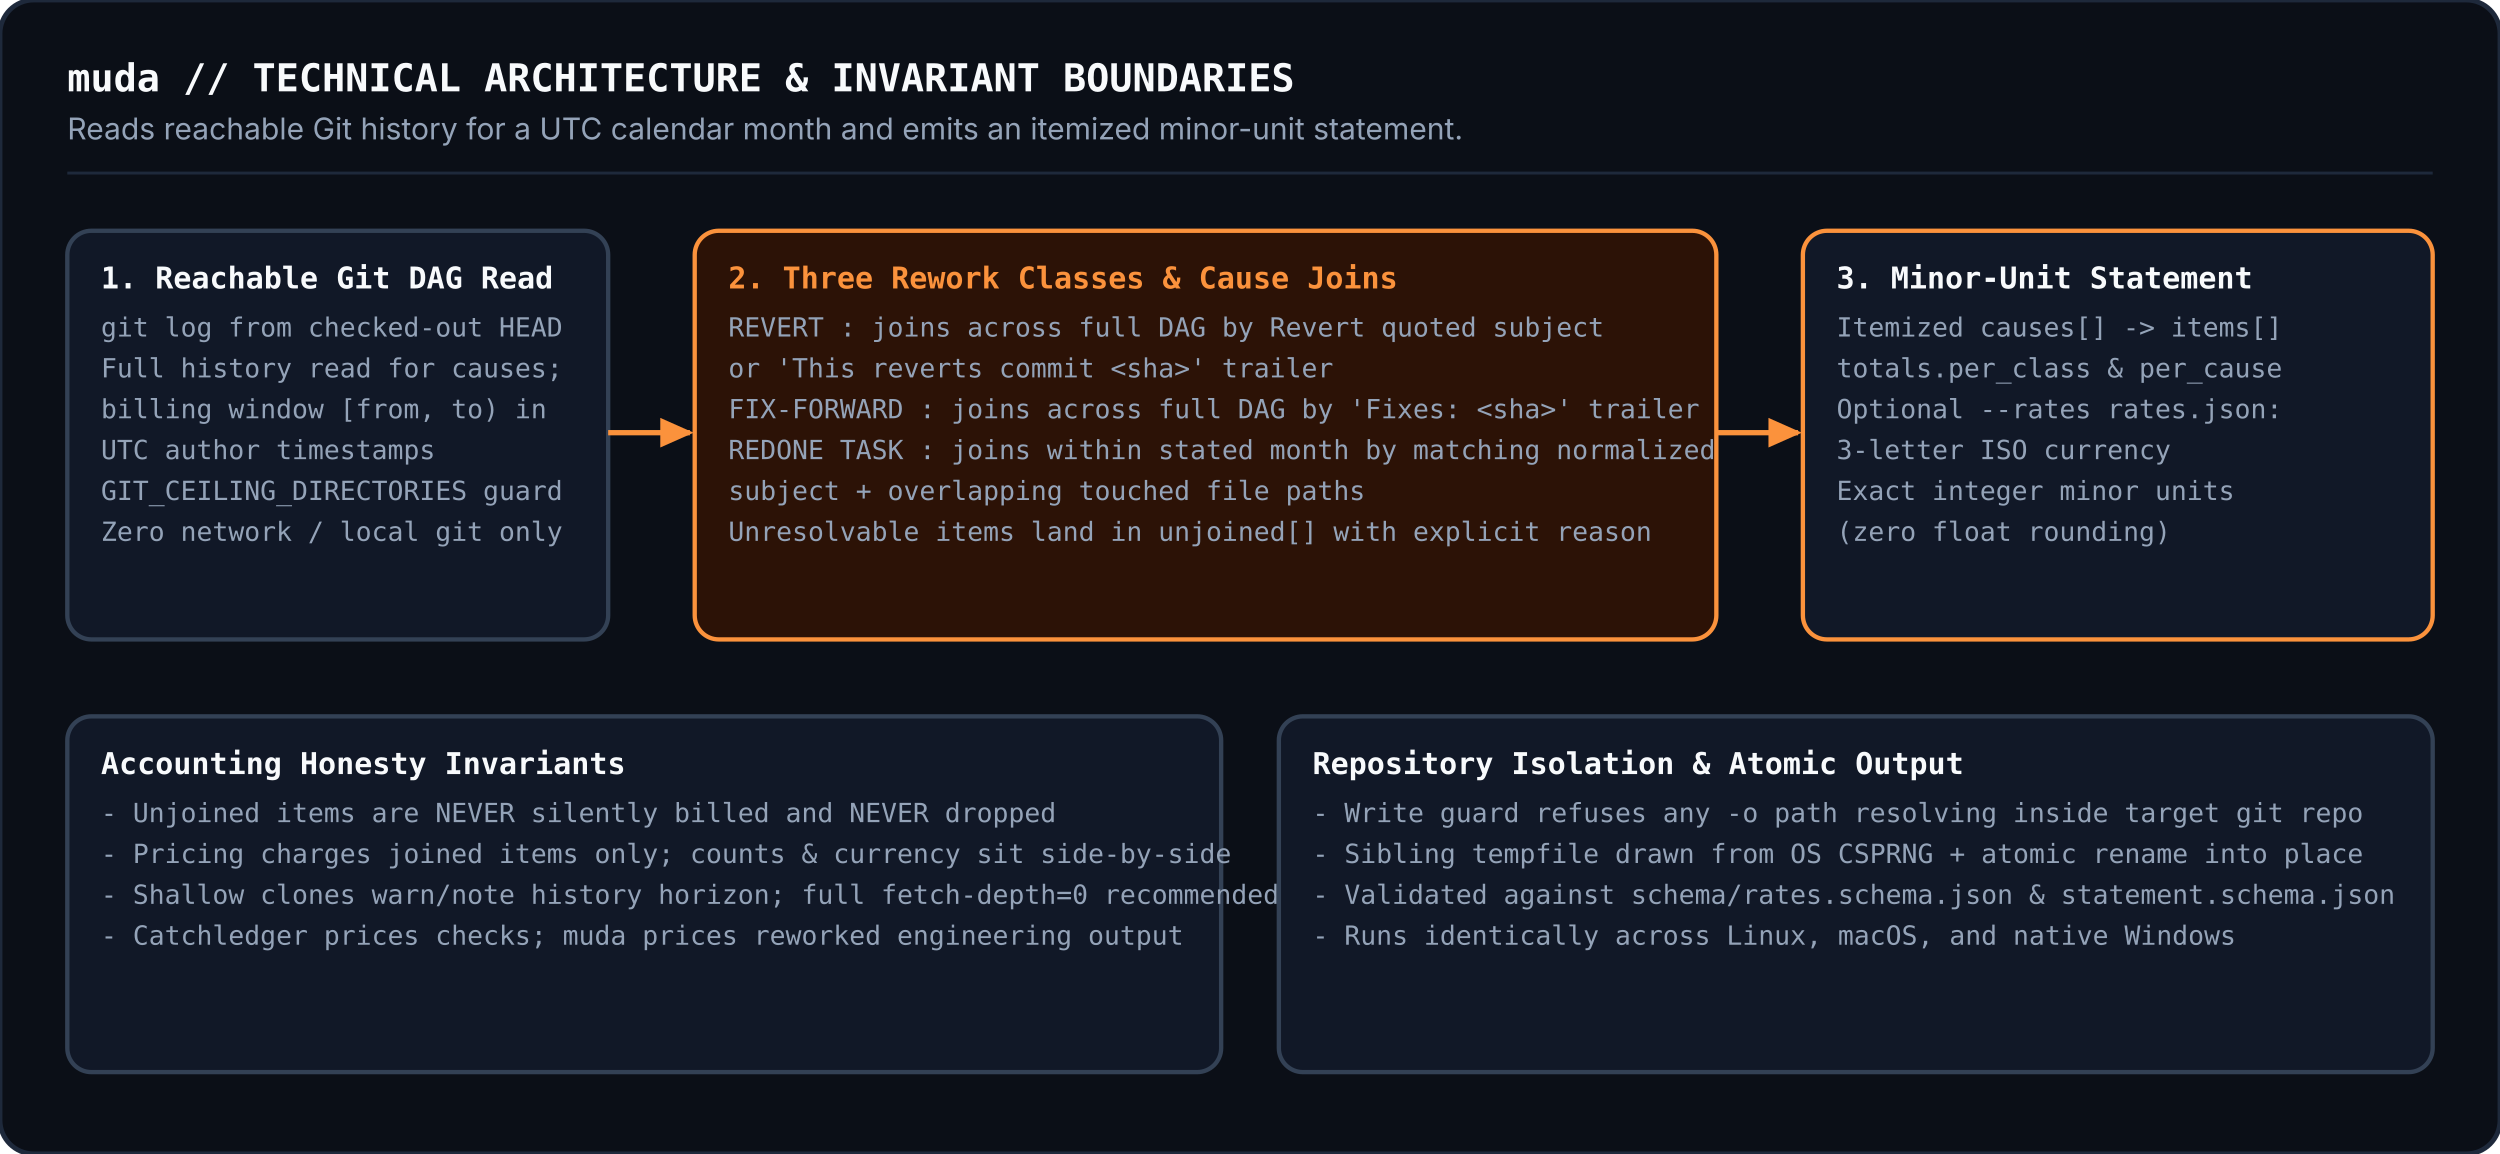
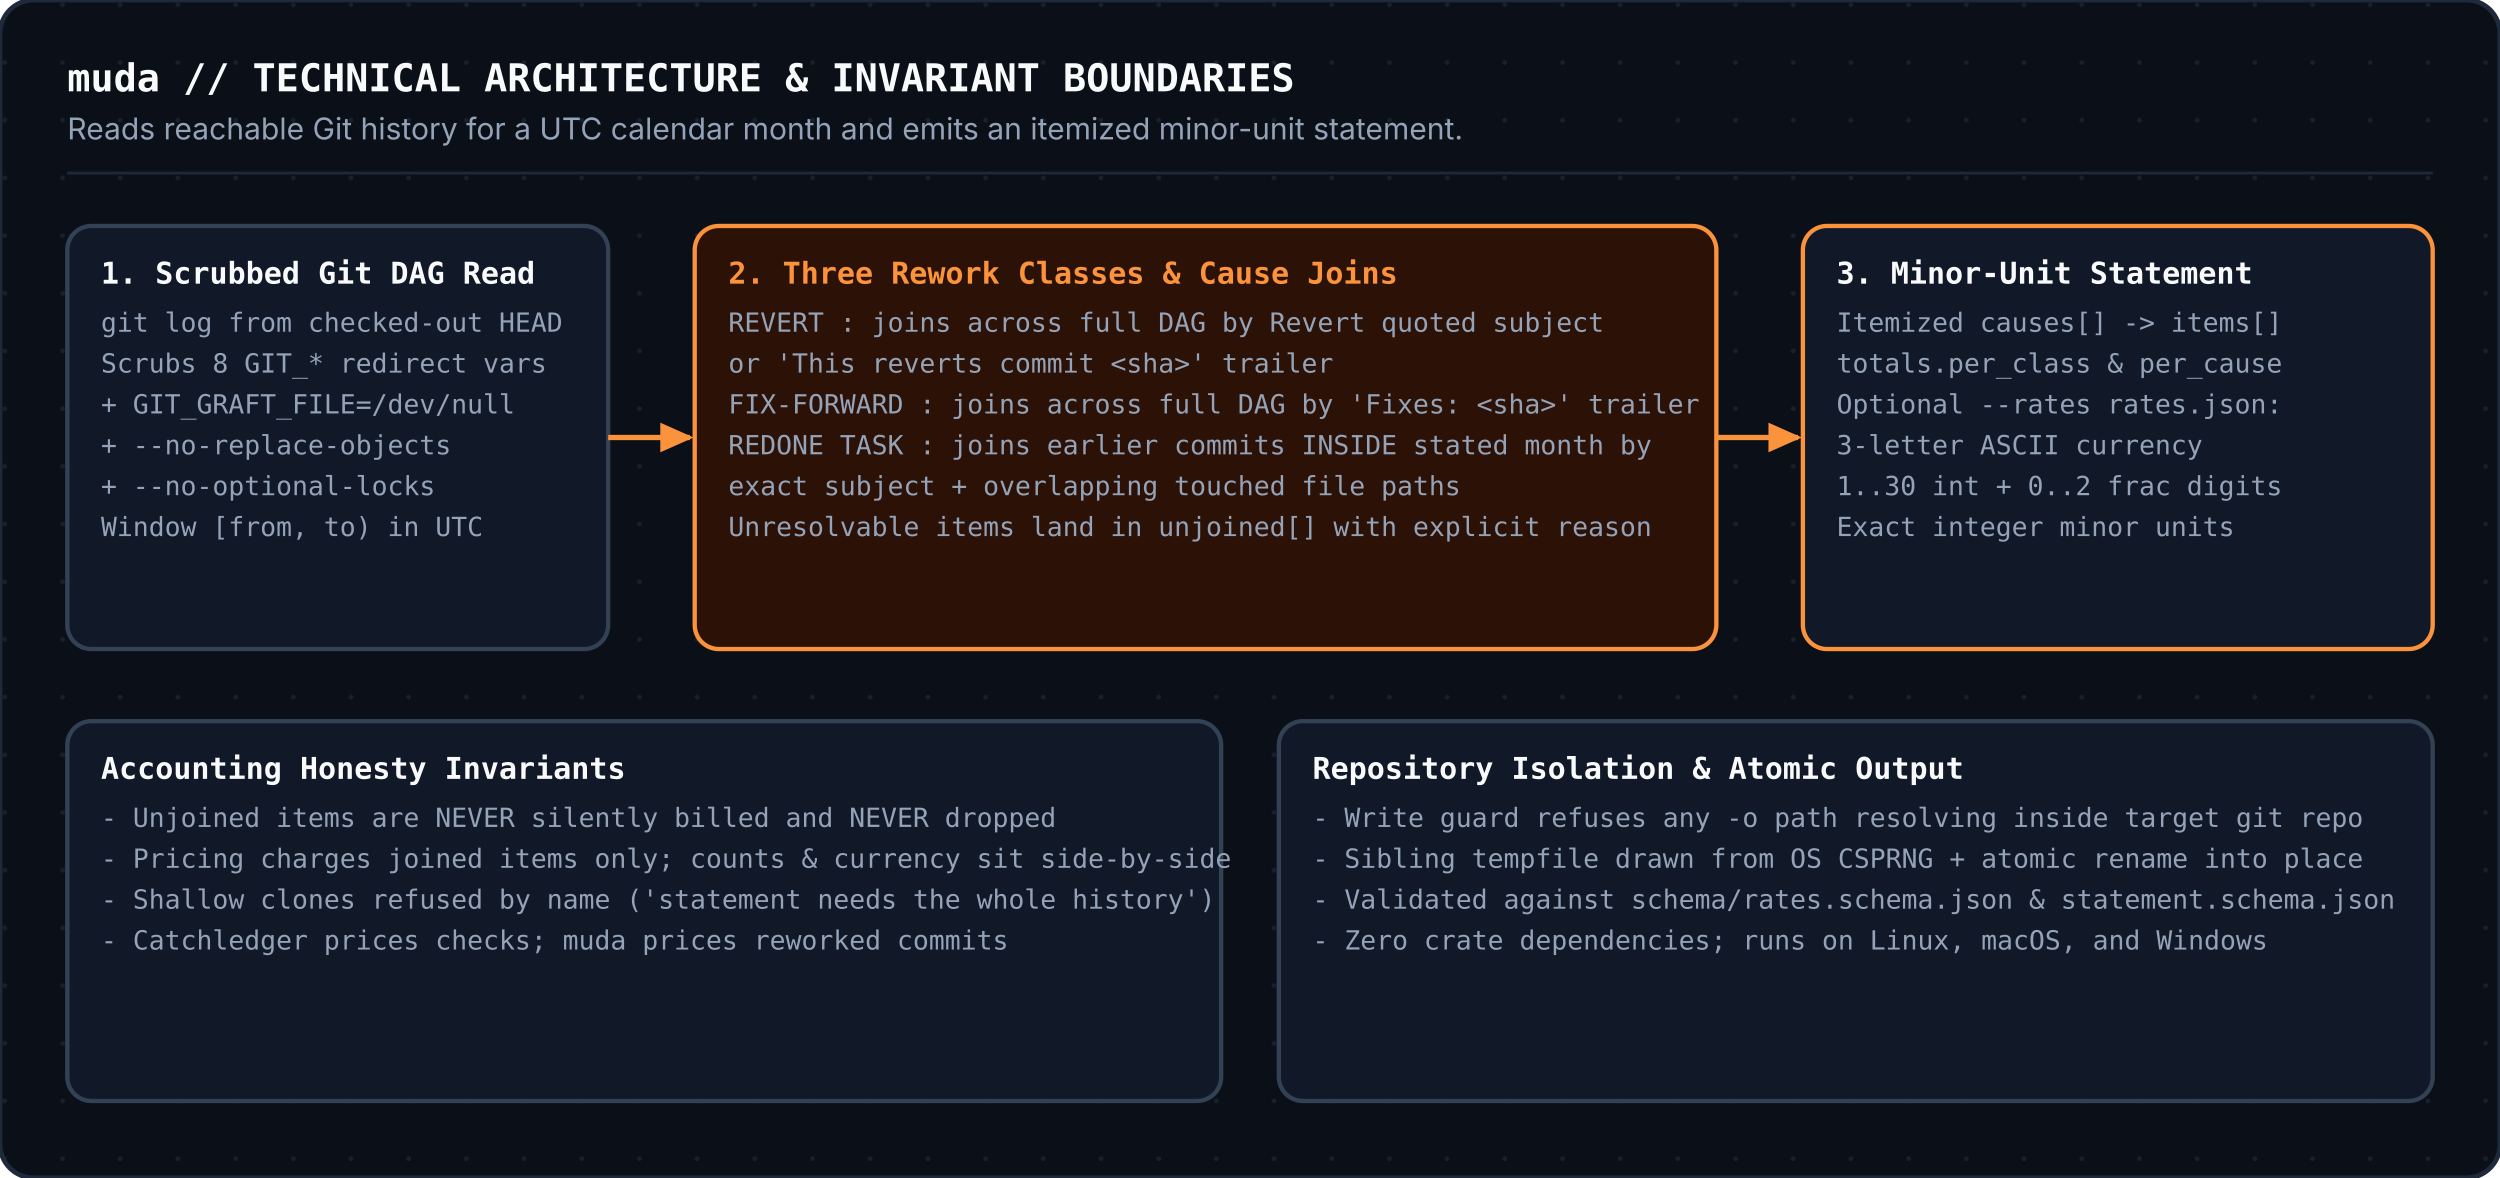
- <svg xmlns="http://www.w3.org/2000/svg" viewBox="0 0 1040 480" width="1040" height="480" role="img" aria-label="muda technical architecture">
+ <svg xmlns="http://www.w3.org/2000/svg" viewBox="0 0 1040 490" width="1040" height="490" role="img" aria-label="muda technical architecture">
  <defs>
+     <pattern id="grid" width="24" height="24" patternUnits="userSpaceOnUse">
+       <circle cx="2" cy="2" r="1" fill="#1E293B" opacity="0.65" />
+     </pattern>
    <marker id="arr" viewBox="0 0 10 10" refX="8" refY="5" markerWidth="7" markerHeight="7" orient="auto-start-reverse">
      <path d="M 0 1 L 9 5 L 0 9 z" fill="#FB923C" />
    </marker>
-     <marker id="arrMuted" viewBox="0 0 10 10" refX="8" refY="5" markerWidth="7" markerHeight="7" orient="auto-start-reverse">
-       <path d="M 0 1 L 9 5 L 0 9 z" fill="#64748B" />
-     </marker>
  </defs>
-   <rect width="1040" height="480" rx="14" fill="#0B0F17" stroke="#1E293B" stroke-width="2" />
+   <rect width="1040" height="490" rx="14" fill="#0B0F17" stroke="#1E293B" stroke-width="2" />
+   <rect width="1040" height="490" rx="14" fill="url(#grid)" />
  <text x="28" y="38" font-family="ui-monospace, SFMono-Regular, Menlo, monospace" font-size="16" font-weight="700" fill="#F8FAFC">muda  //  TECHNICAL ARCHITECTURE &amp; INVARIANT BOUNDARIES</text>
  <text x="28" y="58" font-family="-apple-system, BlinkMacSystemFont, 'Segoe UI', sans-serif" font-size="12.5" fill="#94A3B8">Reads reachable Git history for a UTC calendar month and emits an itemized minor-unit statement.</text>
  <line x1="28" y1="72" x2="1012" y2="72" stroke="#1E293B" stroke-width="1.2" />
-   <rect x="28" y="96" width="225" height="170" rx="10" fill="#111827" stroke="#334155" stroke-width="1.8" />
-   <text x="42" y="120" font-family="ui-monospace, SFMono-Regular, Menlo, monospace" font-size="12.5" font-weight="700" fill="#F8FAFC">1. Reachable Git DAG Read</text>
-   <text x="42" y="140" font-family="ui-monospace, SFMono-Regular, Menlo, monospace" font-size="11" fill="#94A3B8">git log from checked-out HEAD</text>
-   <text x="42" y="157" font-family="ui-monospace, SFMono-Regular, Menlo, monospace" font-size="11" fill="#94A3B8">Full history read for causes;</text>
-   <text x="42" y="174" font-family="ui-monospace, SFMono-Regular, Menlo, monospace" font-size="11" fill="#94A3B8">billing window [from, to) in</text>
-   <text x="42" y="191" font-family="ui-monospace, SFMono-Regular, Menlo, monospace" font-size="11" fill="#94A3B8">UTC author timestamps</text>
-   <text x="42" y="208" font-family="ui-monospace, SFMono-Regular, Menlo, monospace" font-size="11" fill="#94A3B8">GIT_CEILING_DIRECTORIES guard</text>
-   <text x="42" y="225" font-family="ui-monospace, SFMono-Regular, Menlo, monospace" font-size="11" fill="#94A3B8">Zero network / local git only</text>
-   <rect x="289" y="96" width="425" height="170" rx="10" fill="#2C1206" stroke="#FB923C" stroke-width="1.8" />
-   <text x="303" y="120" font-family="ui-monospace, SFMono-Regular, Menlo, monospace" font-size="12.5" font-weight="700" fill="#FB923C">2. Three Rework Classes &amp; Cause Joins</text>
-   <text x="303" y="140" font-family="ui-monospace, SFMono-Regular, Menlo, monospace" font-size="11" fill="#94A3B8">REVERT      : joins across full DAG by Revert quoted subject</text>
-   <text x="303" y="157" font-family="ui-monospace, SFMono-Regular, Menlo, monospace" font-size="11" fill="#94A3B8">              or 'This reverts commit &lt;sha&gt;' trailer</text>
-   <text x="303" y="174" font-family="ui-monospace, SFMono-Regular, Menlo, monospace" font-size="11" fill="#94A3B8">FIX-FORWARD : joins across full DAG by 'Fixes: &lt;sha&gt;' trailer</text>
-   <text x="303" y="191" font-family="ui-monospace, SFMono-Regular, Menlo, monospace" font-size="11" fill="#94A3B8">REDONE TASK : joins within stated month by matching normalized</text>
-   <text x="303" y="208" font-family="ui-monospace, SFMono-Regular, Menlo, monospace" font-size="11" fill="#94A3B8">              subject + overlapping touched file paths</text>
-   <text x="303" y="225" font-family="ui-monospace, SFMono-Regular, Menlo, monospace" font-size="11" fill="#94A3B8">Unresolvable items land in unjoined[] with explicit reason</text>
-   <rect x="750" y="96" width="262" height="170" rx="10" fill="#111827" stroke="#FB923C" stroke-width="1.8" />
-   <text x="764" y="120" font-family="ui-monospace, SFMono-Regular, Menlo, monospace" font-size="12.5" font-weight="700" fill="#F8FAFC">3. Minor-Unit Statement</text>
-   <text x="764" y="140" font-family="ui-monospace, SFMono-Regular, Menlo, monospace" font-size="11" fill="#94A3B8">Itemized causes[] -&gt; items[]</text>
-   <text x="764" y="157" font-family="ui-monospace, SFMono-Regular, Menlo, monospace" font-size="11" fill="#94A3B8">totals.per_class &amp; per_cause</text>
-   <text x="764" y="174" font-family="ui-monospace, SFMono-Regular, Menlo, monospace" font-size="11" fill="#94A3B8">Optional --rates rates.json:</text>
-   <text x="764" y="191" font-family="ui-monospace, SFMono-Regular, Menlo, monospace" font-size="11" fill="#94A3B8">  3-letter ISO currency</text>
-   <text x="764" y="208" font-family="ui-monospace, SFMono-Regular, Menlo, monospace" font-size="11" fill="#94A3B8">  Exact integer minor units</text>
-   <text x="764" y="225" font-family="ui-monospace, SFMono-Regular, Menlo, monospace" font-size="11" fill="#94A3B8">  (zero float rounding)</text>
-   <line x1="253" y1="180" x2="287" y2="180" stroke="#FB923C" stroke-width="2.2" marker-end="url(#arr)" />
-   <line x1="714" y1="180" x2="748" y2="180" stroke="#FB923C" stroke-width="2.2" marker-end="url(#arr)" />
-   <rect x="28" y="298" width="480" height="148" rx="10" fill="#111827" stroke="#334155" stroke-width="1.8" />
-   <text x="42" y="322" font-family="ui-monospace, SFMono-Regular, Menlo, monospace" font-size="12.5" font-weight="700" fill="#F8FAFC">Accounting Honesty Invariants</text>
-   <text x="42" y="342" font-family="ui-monospace, SFMono-Regular, Menlo, monospace" font-size="11" fill="#94A3B8">- Unjoined items are NEVER silently billed and NEVER dropped</text>
-   <text x="42" y="359" font-family="ui-monospace, SFMono-Regular, Menlo, monospace" font-size="11" fill="#94A3B8">- Pricing charges joined items only; counts &amp; currency sit side-by-side</text>
-   <text x="42" y="376" font-family="ui-monospace, SFMono-Regular, Menlo, monospace" font-size="11" fill="#94A3B8">- Shallow clones warn/note history horizon; full fetch-depth=0 recommended</text>
-   <text x="42" y="393" font-family="ui-monospace, SFMono-Regular, Menlo, monospace" font-size="11" fill="#94A3B8">- Catchledger prices checks; muda prices reworked engineering output</text>
-   <rect x="532" y="298" width="480" height="148" rx="10" fill="#111827" stroke="#334155" stroke-width="1.8" />
-   <text x="546" y="322" font-family="ui-monospace, SFMono-Regular, Menlo, monospace" font-size="12.5" font-weight="700" fill="#F8FAFC">Repository Isolation &amp; Atomic Output</text>
-   <text x="546" y="342" font-family="ui-monospace, SFMono-Regular, Menlo, monospace" font-size="11" fill="#94A3B8">- Write guard refuses any -o path resolving inside target git repo</text>
-   <text x="546" y="359" font-family="ui-monospace, SFMono-Regular, Menlo, monospace" font-size="11" fill="#94A3B8">- Sibling tempfile drawn from OS CSPRNG + atomic rename into place</text>
-   <text x="546" y="376" font-family="ui-monospace, SFMono-Regular, Menlo, monospace" font-size="11" fill="#94A3B8">- Validated against schema/rates.schema.json &amp; statement.schema.json</text>
-   <text x="546" y="393" font-family="ui-monospace, SFMono-Regular, Menlo, monospace" font-size="11" fill="#94A3B8">- Runs identically across Linux, macOS, and native Windows</text>
+   <rect x="28" y="94" width="225" height="176" rx="10" fill="#111827" stroke="#334155" stroke-width="1.8" />
+   <text x="42" y="118" font-family="ui-monospace, SFMono-Regular, Menlo, monospace" font-size="12.5" font-weight="700" fill="#F8FAFC">1. Scrubbed Git DAG Read</text>
+   <text x="42" y="138" font-family="ui-monospace, SFMono-Regular, Menlo, monospace" font-size="11" fill="#94A3B8">git log from checked-out HEAD</text>
+   <text x="42" y="155" font-family="ui-monospace, SFMono-Regular, Menlo, monospace" font-size="11" fill="#94A3B8">Scrubs 8 GIT_* redirect vars</text>
+   <text x="42" y="172" font-family="ui-monospace, SFMono-Regular, Menlo, monospace" font-size="11" fill="#94A3B8">+ GIT_GRAFT_FILE=/dev/null</text>
+   <text x="42" y="189" font-family="ui-monospace, SFMono-Regular, Menlo, monospace" font-size="11" fill="#94A3B8">+ --no-replace-objects</text>
+   <text x="42" y="206" font-family="ui-monospace, SFMono-Regular, Menlo, monospace" font-size="11" fill="#94A3B8">+ --no-optional-locks</text>
+   <text x="42" y="223" font-family="ui-monospace, SFMono-Regular, Menlo, monospace" font-size="11" fill="#94A3B8">Window [from, to) in UTC</text>
+   <rect x="289" y="94" width="425" height="176" rx="10" fill="#2C1206" stroke="#FB923C" stroke-width="1.8" />
+   <text x="303" y="118" font-family="ui-monospace, SFMono-Regular, Menlo, monospace" font-size="12.5" font-weight="700" fill="#FB923C">2. Three Rework Classes &amp; Cause Joins</text>
+   <text x="303" y="138" font-family="ui-monospace, SFMono-Regular, Menlo, monospace" font-size="11" fill="#94A3B8">REVERT      : joins across full DAG by Revert quoted subject</text>
+   <text x="303" y="155" font-family="ui-monospace, SFMono-Regular, Menlo, monospace" font-size="11" fill="#94A3B8">              or 'This reverts commit &lt;sha&gt;' trailer</text>
+   <text x="303" y="172" font-family="ui-monospace, SFMono-Regular, Menlo, monospace" font-size="11" fill="#94A3B8">FIX-FORWARD : joins across full DAG by 'Fixes: &lt;sha&gt;' trailer</text>
+   <text x="303" y="189" font-family="ui-monospace, SFMono-Regular, Menlo, monospace" font-size="11" fill="#94A3B8">REDONE TASK : joins earlier commits INSIDE stated month by</text>
+   <text x="303" y="206" font-family="ui-monospace, SFMono-Regular, Menlo, monospace" font-size="11" fill="#94A3B8">              exact subject + overlapping touched file paths</text>
+   <text x="303" y="223" font-family="ui-monospace, SFMono-Regular, Menlo, monospace" font-size="11" fill="#94A3B8">Unresolvable items land in unjoined[] with explicit reason</text>
+   <rect x="750" y="94" width="262" height="176" rx="10" fill="#111827" stroke="#FB923C" stroke-width="1.8" />
+   <text x="764" y="118" font-family="ui-monospace, SFMono-Regular, Menlo, monospace" font-size="12.5" font-weight="700" fill="#F8FAFC">3. Minor-Unit Statement</text>
+   <text x="764" y="138" font-family="ui-monospace, SFMono-Regular, Menlo, monospace" font-size="11" fill="#94A3B8">Itemized causes[] -&gt; items[]</text>
+   <text x="764" y="155" font-family="ui-monospace, SFMono-Regular, Menlo, monospace" font-size="11" fill="#94A3B8">totals.per_class &amp; per_cause</text>
+   <text x="764" y="172" font-family="ui-monospace, SFMono-Regular, Menlo, monospace" font-size="11" fill="#94A3B8">Optional --rates rates.json:</text>
+   <text x="764" y="189" font-family="ui-monospace, SFMono-Regular, Menlo, monospace" font-size="11" fill="#94A3B8">  3-letter ASCII currency</text>
+   <text x="764" y="206" font-family="ui-monospace, SFMono-Regular, Menlo, monospace" font-size="11" fill="#94A3B8">  1..30 int + 0..2 frac digits</text>
+   <text x="764" y="223" font-family="ui-monospace, SFMono-Regular, Menlo, monospace" font-size="11" fill="#94A3B8">  Exact integer minor units</text>
+   <line x1="253" y1="182" x2="287" y2="182" stroke="#FB923C" stroke-width="2.2" marker-end="url(#arr)" />
+   <line x1="714" y1="182" x2="748" y2="182" stroke="#FB923C" stroke-width="2.2" marker-end="url(#arr)" />
+   <rect x="28" y="300" width="480" height="158" rx="10" fill="#111827" stroke="#334155" stroke-width="1.8" />
+   <text x="42" y="324" font-family="ui-monospace, SFMono-Regular, Menlo, monospace" font-size="12.5" font-weight="700" fill="#F8FAFC">Accounting Honesty Invariants</text>
+   <text x="42" y="344" font-family="ui-monospace, SFMono-Regular, Menlo, monospace" font-size="11" fill="#94A3B8">- Unjoined items are NEVER silently billed and NEVER dropped</text>
+   <text x="42" y="361" font-family="ui-monospace, SFMono-Regular, Menlo, monospace" font-size="11" fill="#94A3B8">- Pricing charges joined items only; counts &amp; currency sit side-by-side</text>
+   <text x="42" y="378" font-family="ui-monospace, SFMono-Regular, Menlo, monospace" font-size="11" fill="#94A3B8">- Shallow clones refused by name ('statement needs the whole history')</text>
+   <text x="42" y="395" font-family="ui-monospace, SFMono-Regular, Menlo, monospace" font-size="11" fill="#94A3B8">- Catchledger prices checks; muda prices reworked commits</text>
+   <rect x="532" y="300" width="480" height="158" rx="10" fill="#111827" stroke="#334155" stroke-width="1.8" />
+   <text x="546" y="324" font-family="ui-monospace, SFMono-Regular, Menlo, monospace" font-size="12.5" font-weight="700" fill="#F8FAFC">Repository Isolation &amp; Atomic Output</text>
+   <text x="546" y="344" font-family="ui-monospace, SFMono-Regular, Menlo, monospace" font-size="11" fill="#94A3B8">- Write guard refuses any -o path resolving inside target git repo</text>
+   <text x="546" y="361" font-family="ui-monospace, SFMono-Regular, Menlo, monospace" font-size="11" fill="#94A3B8">- Sibling tempfile drawn from OS CSPRNG + atomic rename into place</text>
+   <text x="546" y="378" font-family="ui-monospace, SFMono-Regular, Menlo, monospace" font-size="11" fill="#94A3B8">- Validated against schema/rates.schema.json &amp; statement.schema.json</text>
+   <text x="546" y="395" font-family="ui-monospace, SFMono-Regular, Menlo, monospace" font-size="11" fill="#94A3B8">- Zero crate dependencies; runs on Linux, macOS, and Windows</text>
</svg>
